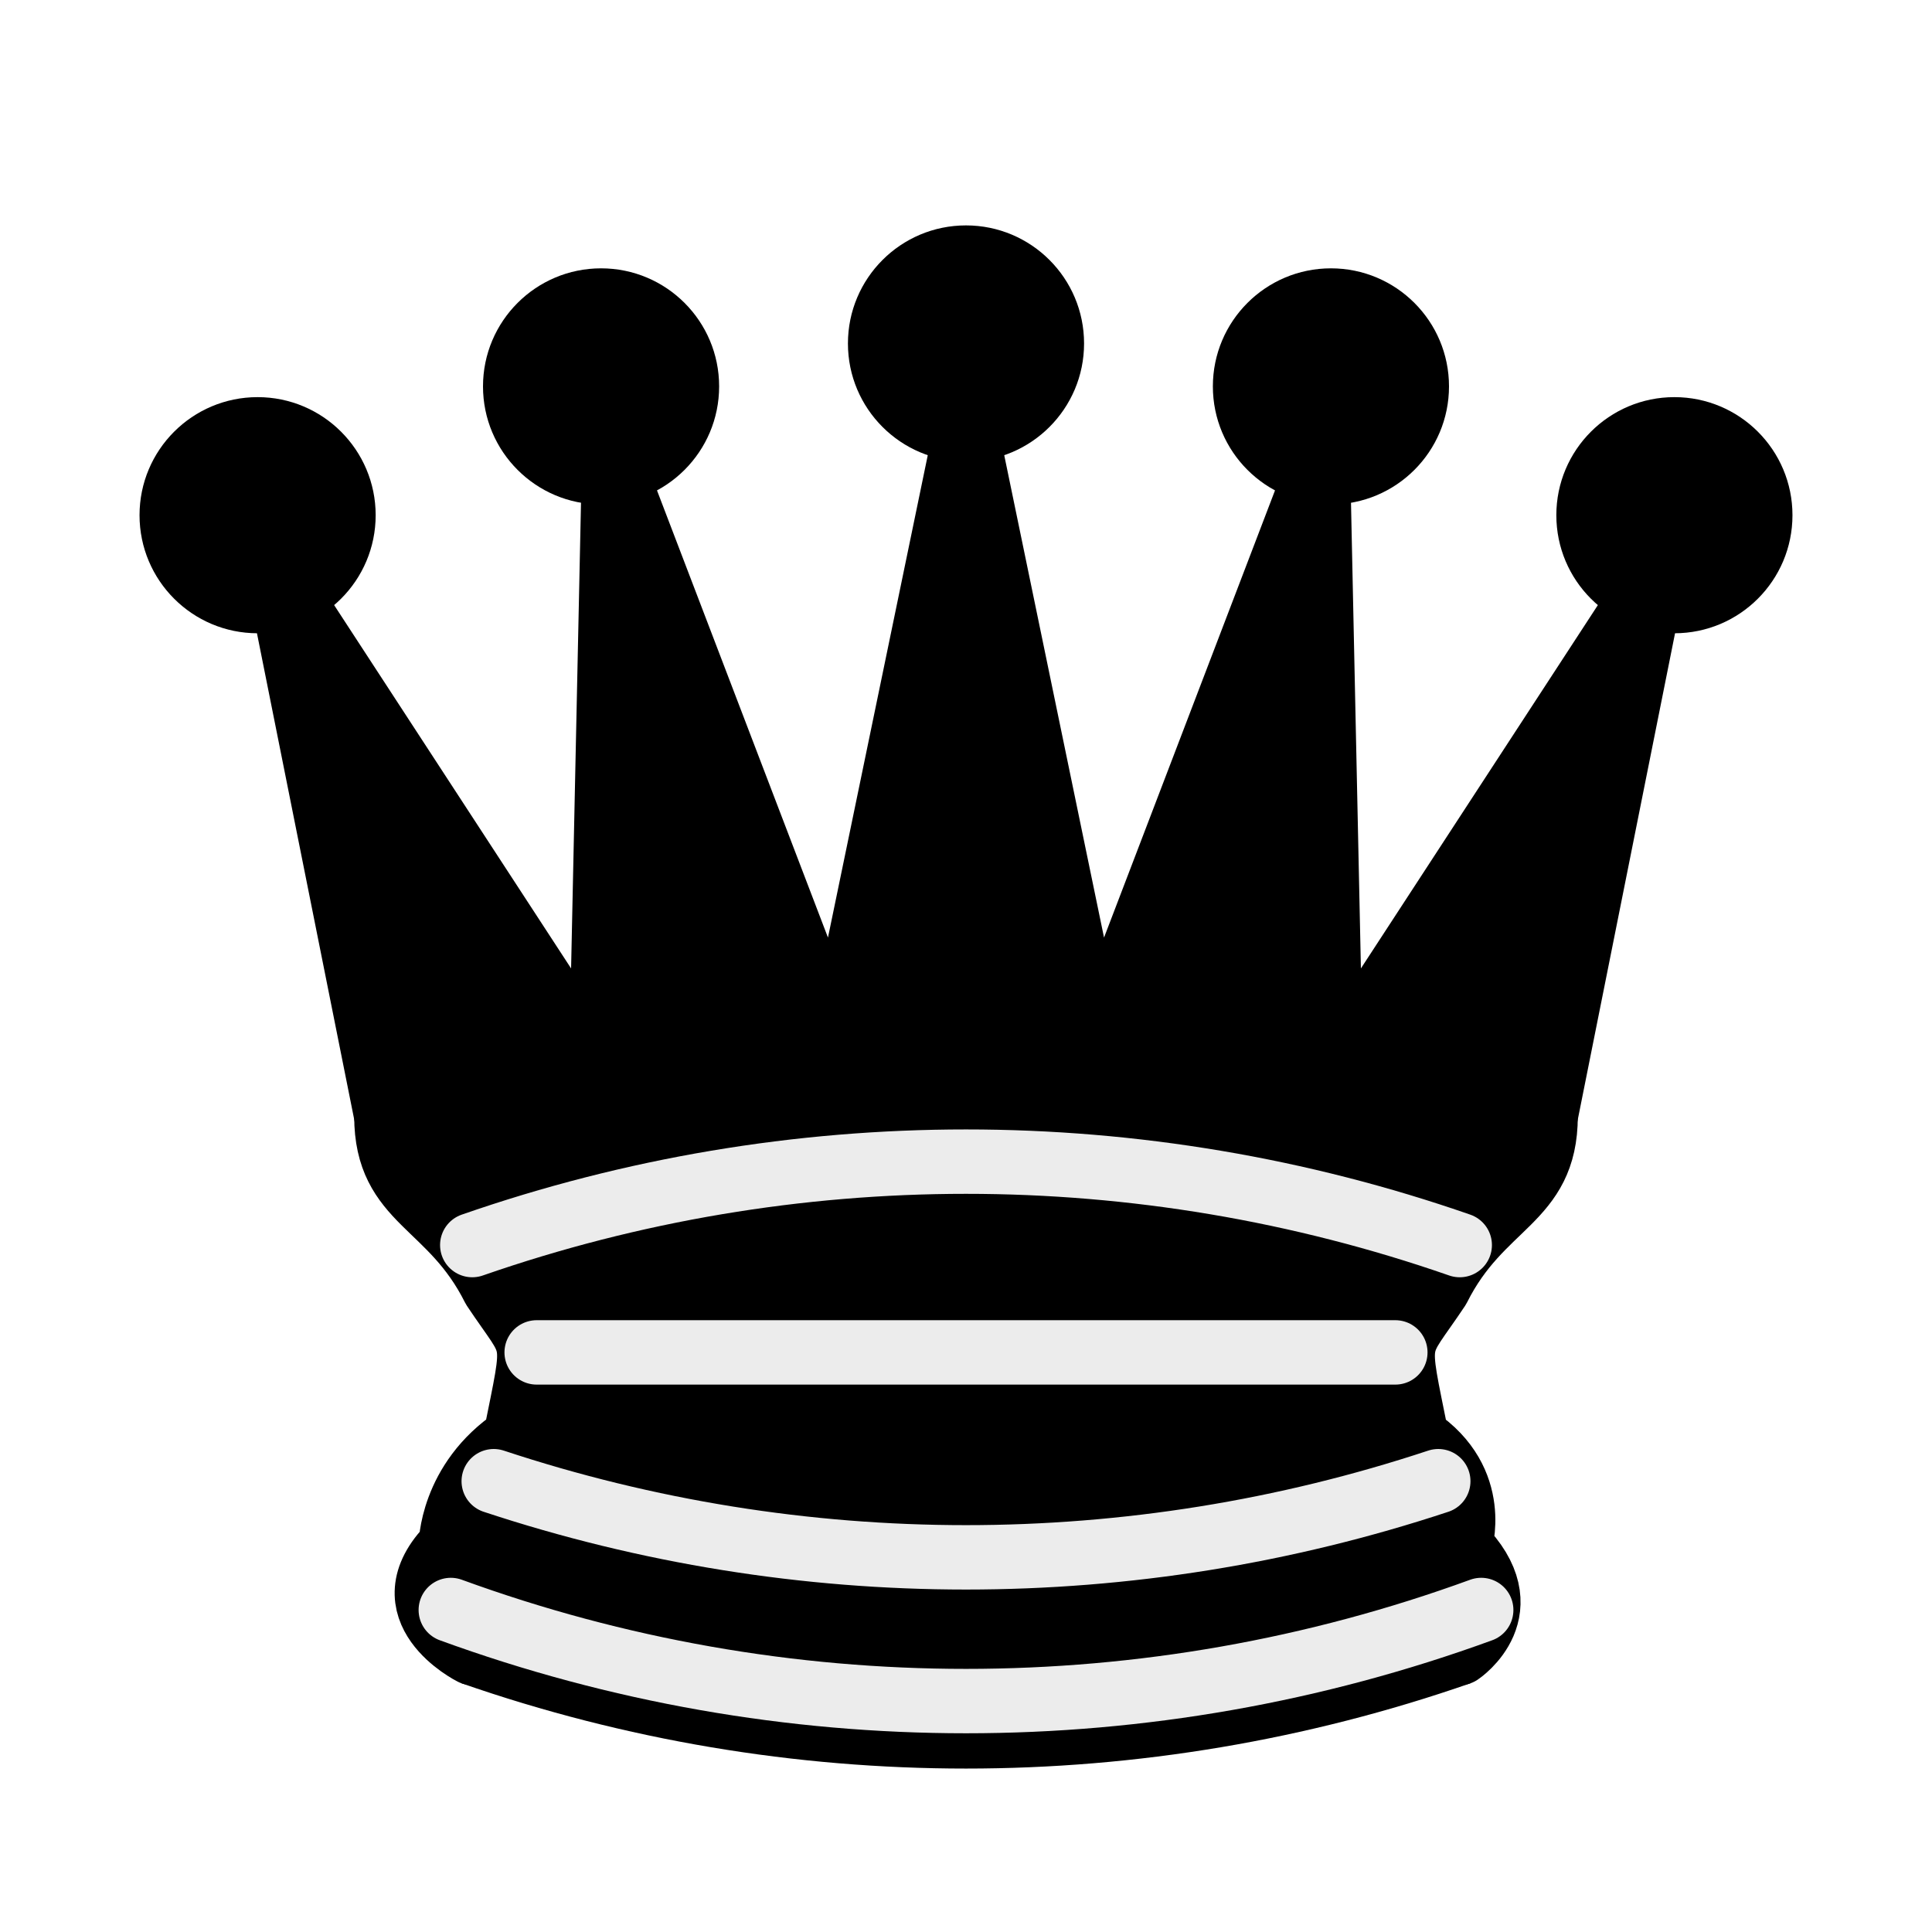
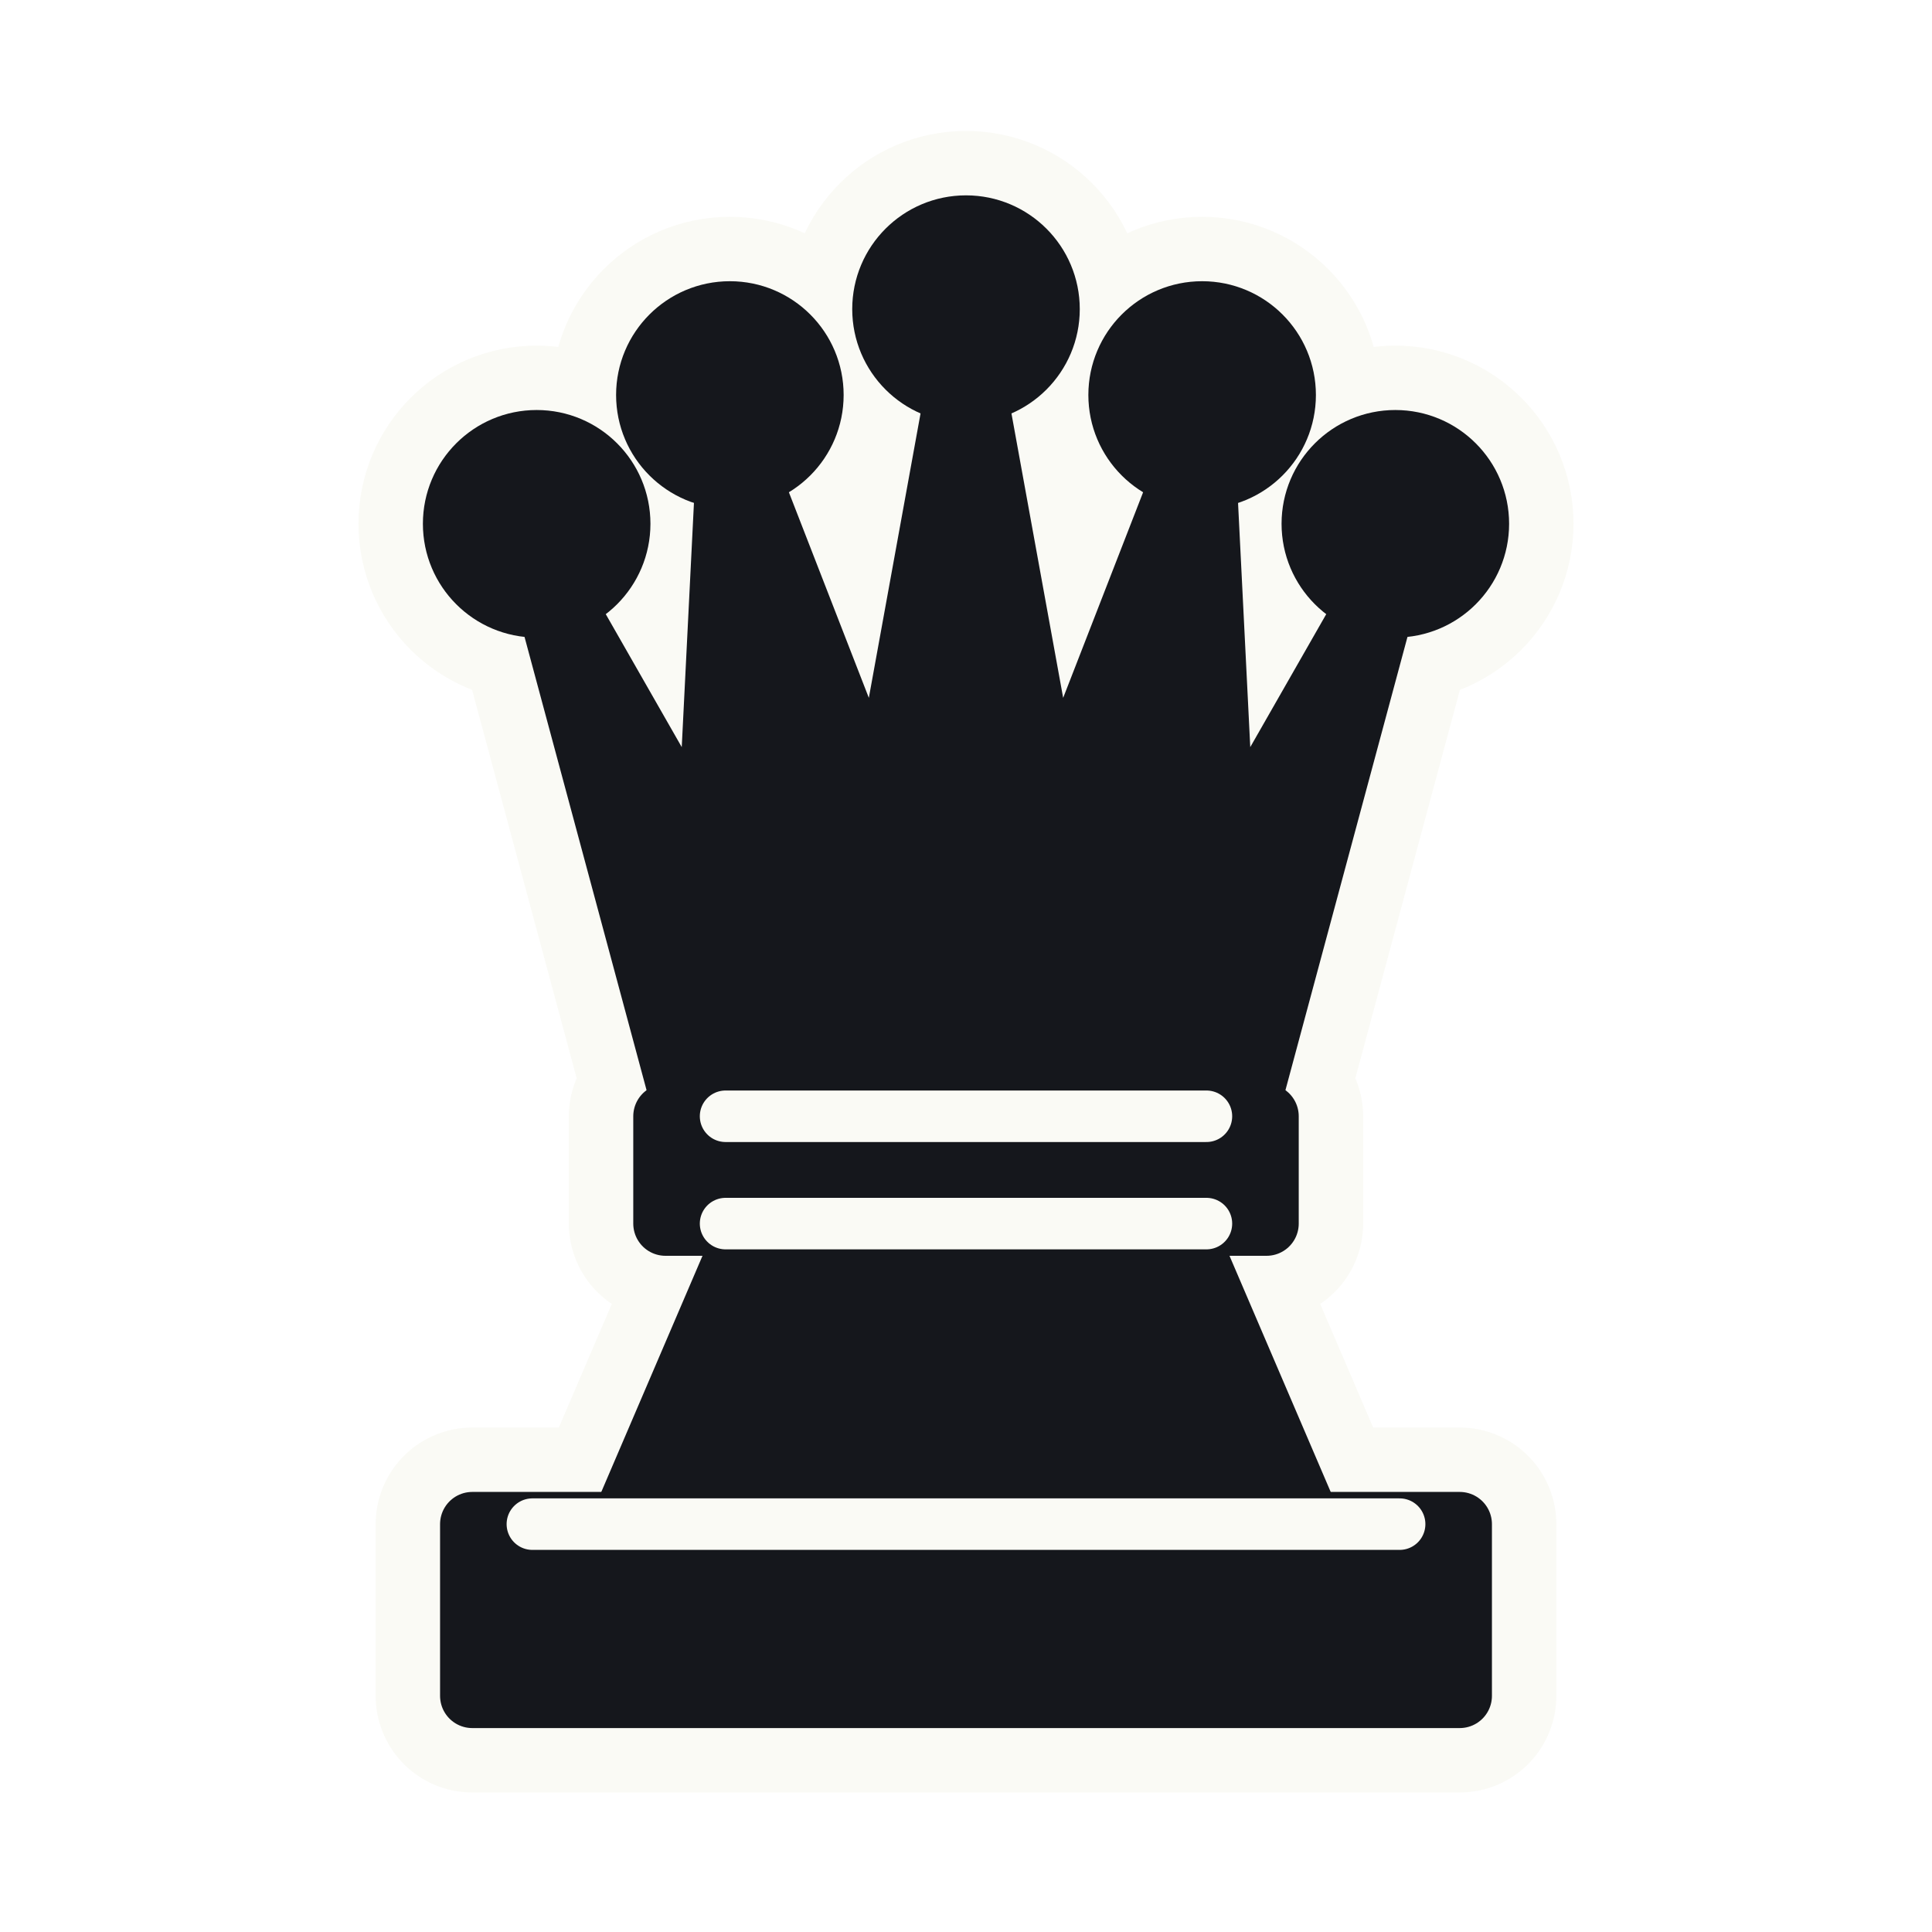
- <svg xmlns="http://www.w3.org/2000/svg" style="color-scheme:light only" width="45" height="45" viewBox="0 0 45 45">
-   <g fill-rule="evenodd" stroke="#000" stroke-linecap="round" stroke-linejoin="round" stroke-width="1.5">
-     <g stroke="none">
-       <circle cx="6" cy="12" r="2.75" />
-       <circle cx="14" cy="9" r="2.75" />
-       <circle cx="22.5" cy="8" r="2.75" />
-       <circle cx="31" cy="9" r="2.75" />
-       <circle cx="39" cy="12" r="2.75" />
-     </g>
-     <path stroke-linecap="butt" d="M9 26c8.5-1.5 21-1.5 27 0l2.5-12.5L31 25l-.3-14.1-5.2 13.6-3-14.5-3 14.5-5.2-13.6L14 25 6.5 13.5z" />
-     <path stroke-linecap="butt" d="M9 26c0 2 1.5 2 2.5 4 1 1.5 1 1 .5 3.5-1.5 1-1.5 2.5-1.5 2.5-1.5 1.5.5 2.5.5 2.5 6.5 1 16.5 1 23 0 0 0 1.5-1 0-2.5 0 0 .5-1.5-1-2.5-.5-2.5-.5-2 .5-3.5 1-2 2.5-2 2.5-4-8.5-1.5-18.5-1.5-27 0z" />
-     <path fill="none" stroke-linecap="butt" d="M11 38.5a35 35 1 0 0 23 0" />
-     <path fill="none" stroke="#ececec" d="M11 29a35 35 1 0 1 23 0m-21.5 2.5h20m-21 3a35 35 1 0 0 22 0m-23 3a35 35 1 0 0 24 0" />
+ <svg xmlns="http://www.w3.org/2000/svg" viewBox="0 0 45 45">
+   <g fill="#fafaf5" stroke="#fafaf5" stroke-width="4.5" stroke-linejoin="round">
+     <path d="M17.5 28.5h10l3 7h-16z" />
+     <path d="M15.5 26h14v2.5h-14z" />
+     <path d="M16 26l-3.5-13 4 7 .5-10 3.5 9 2-11 2 11 3.5-9 .5 10 4-7-3.5 13z" />
+     <circle cx="12.5" cy="12.2" r="1.9" />
+     <circle cx="17" cy="9.2" r="1.9" />
+     <circle cx="22.5" cy="7.2" r="1.9" />
+     <circle cx="28" cy="9.2" r="1.9" />
+     <circle cx="32.5" cy="12.2" r="1.9" />
+     <path d="M11 35.5h23v4H11z" />
+   </g>
+   <g fill="#15171c" stroke="#15171c" stroke-width="1.5" stroke-linejoin="round">
+     <path d="M17.5 28.5h10l3 7h-16z" />
+     <path d="M15.5 26h14v2.5h-14z" />
+     <path d="M16 26l-3.5-13 4 7 .5-10 3.5 9 2-11 2 11 3.5-9 .5 10 4-7-3.5 13z" />
+     <circle cx="12.5" cy="12.2" r="1.9" />
+     <circle cx="17" cy="9.2" r="1.9" />
+     <circle cx="22.5" cy="7.2" r="1.9" />
+     <circle cx="28" cy="9.2" r="1.9" />
+     <circle cx="32.5" cy="12.2" r="1.9" />
+     <path d="M11 35.5h23v4H11z" />
+   </g>
+   <g fill="none" stroke="#fafaf5" stroke-width="1.2" stroke-linecap="round">
+     <path d="M16.9 26h11.2M16.9 28.5h11.2M12.4 35.5h20.2" />
  </g>
</svg>
